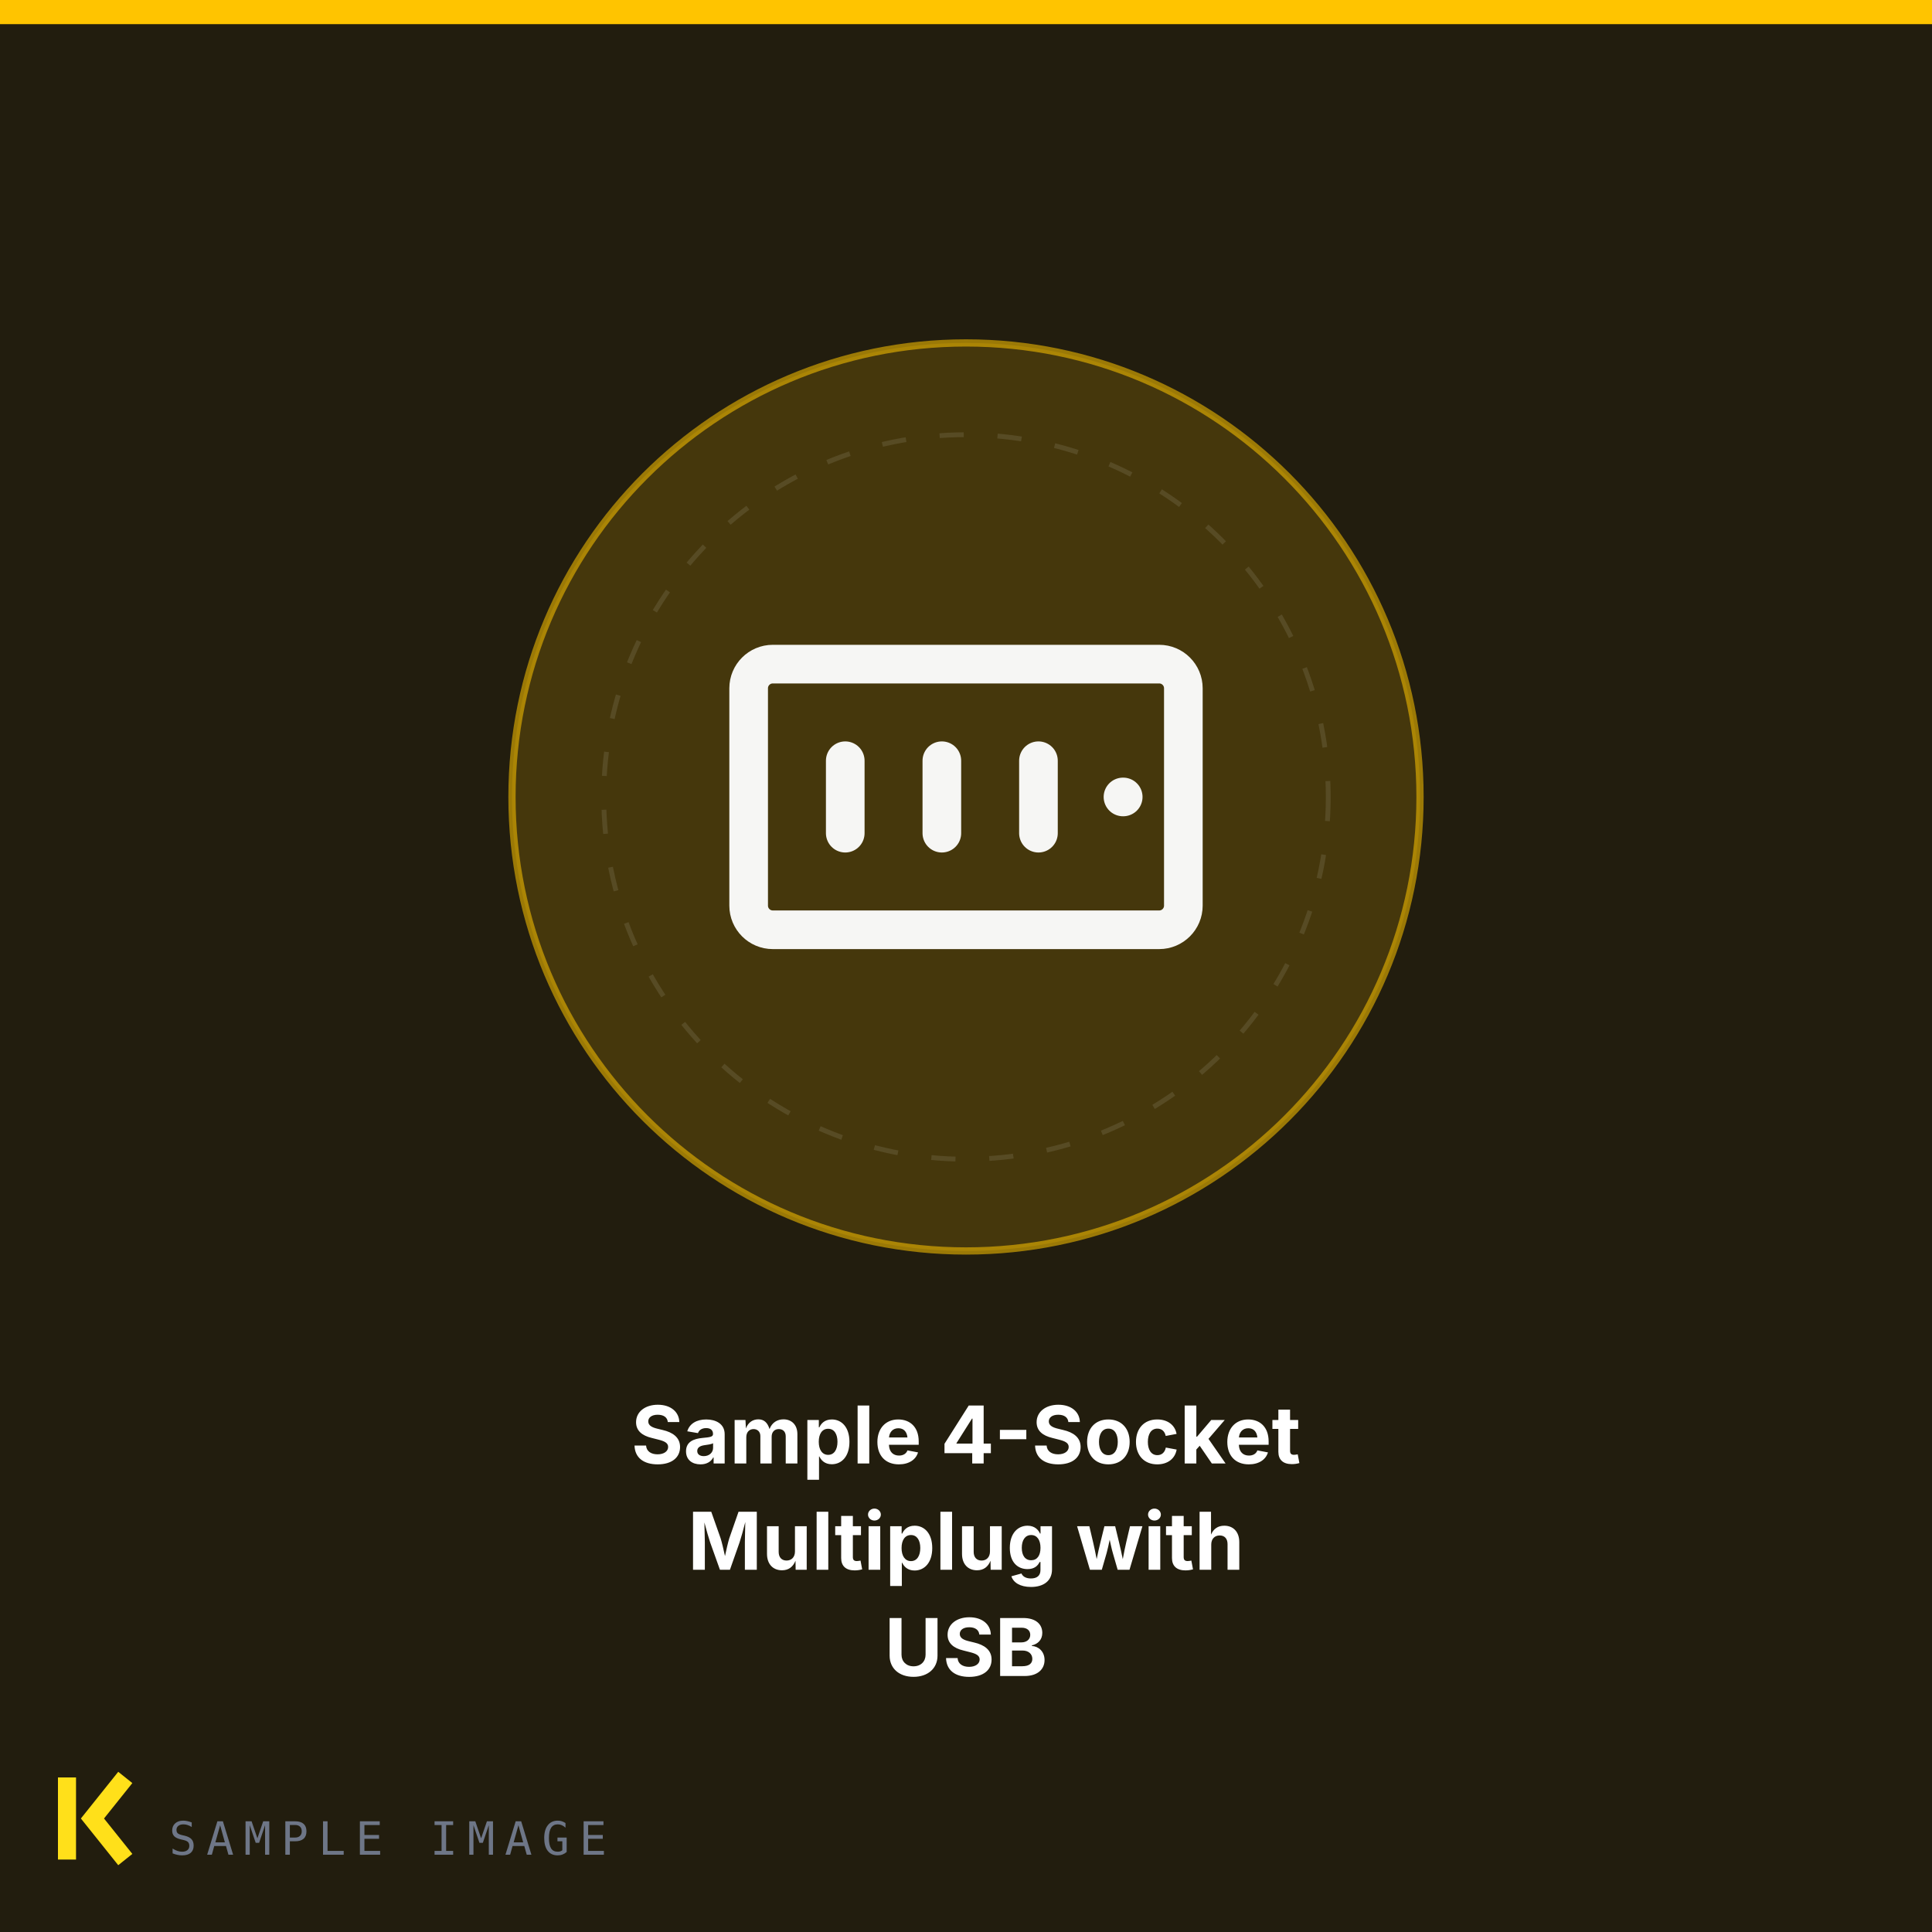
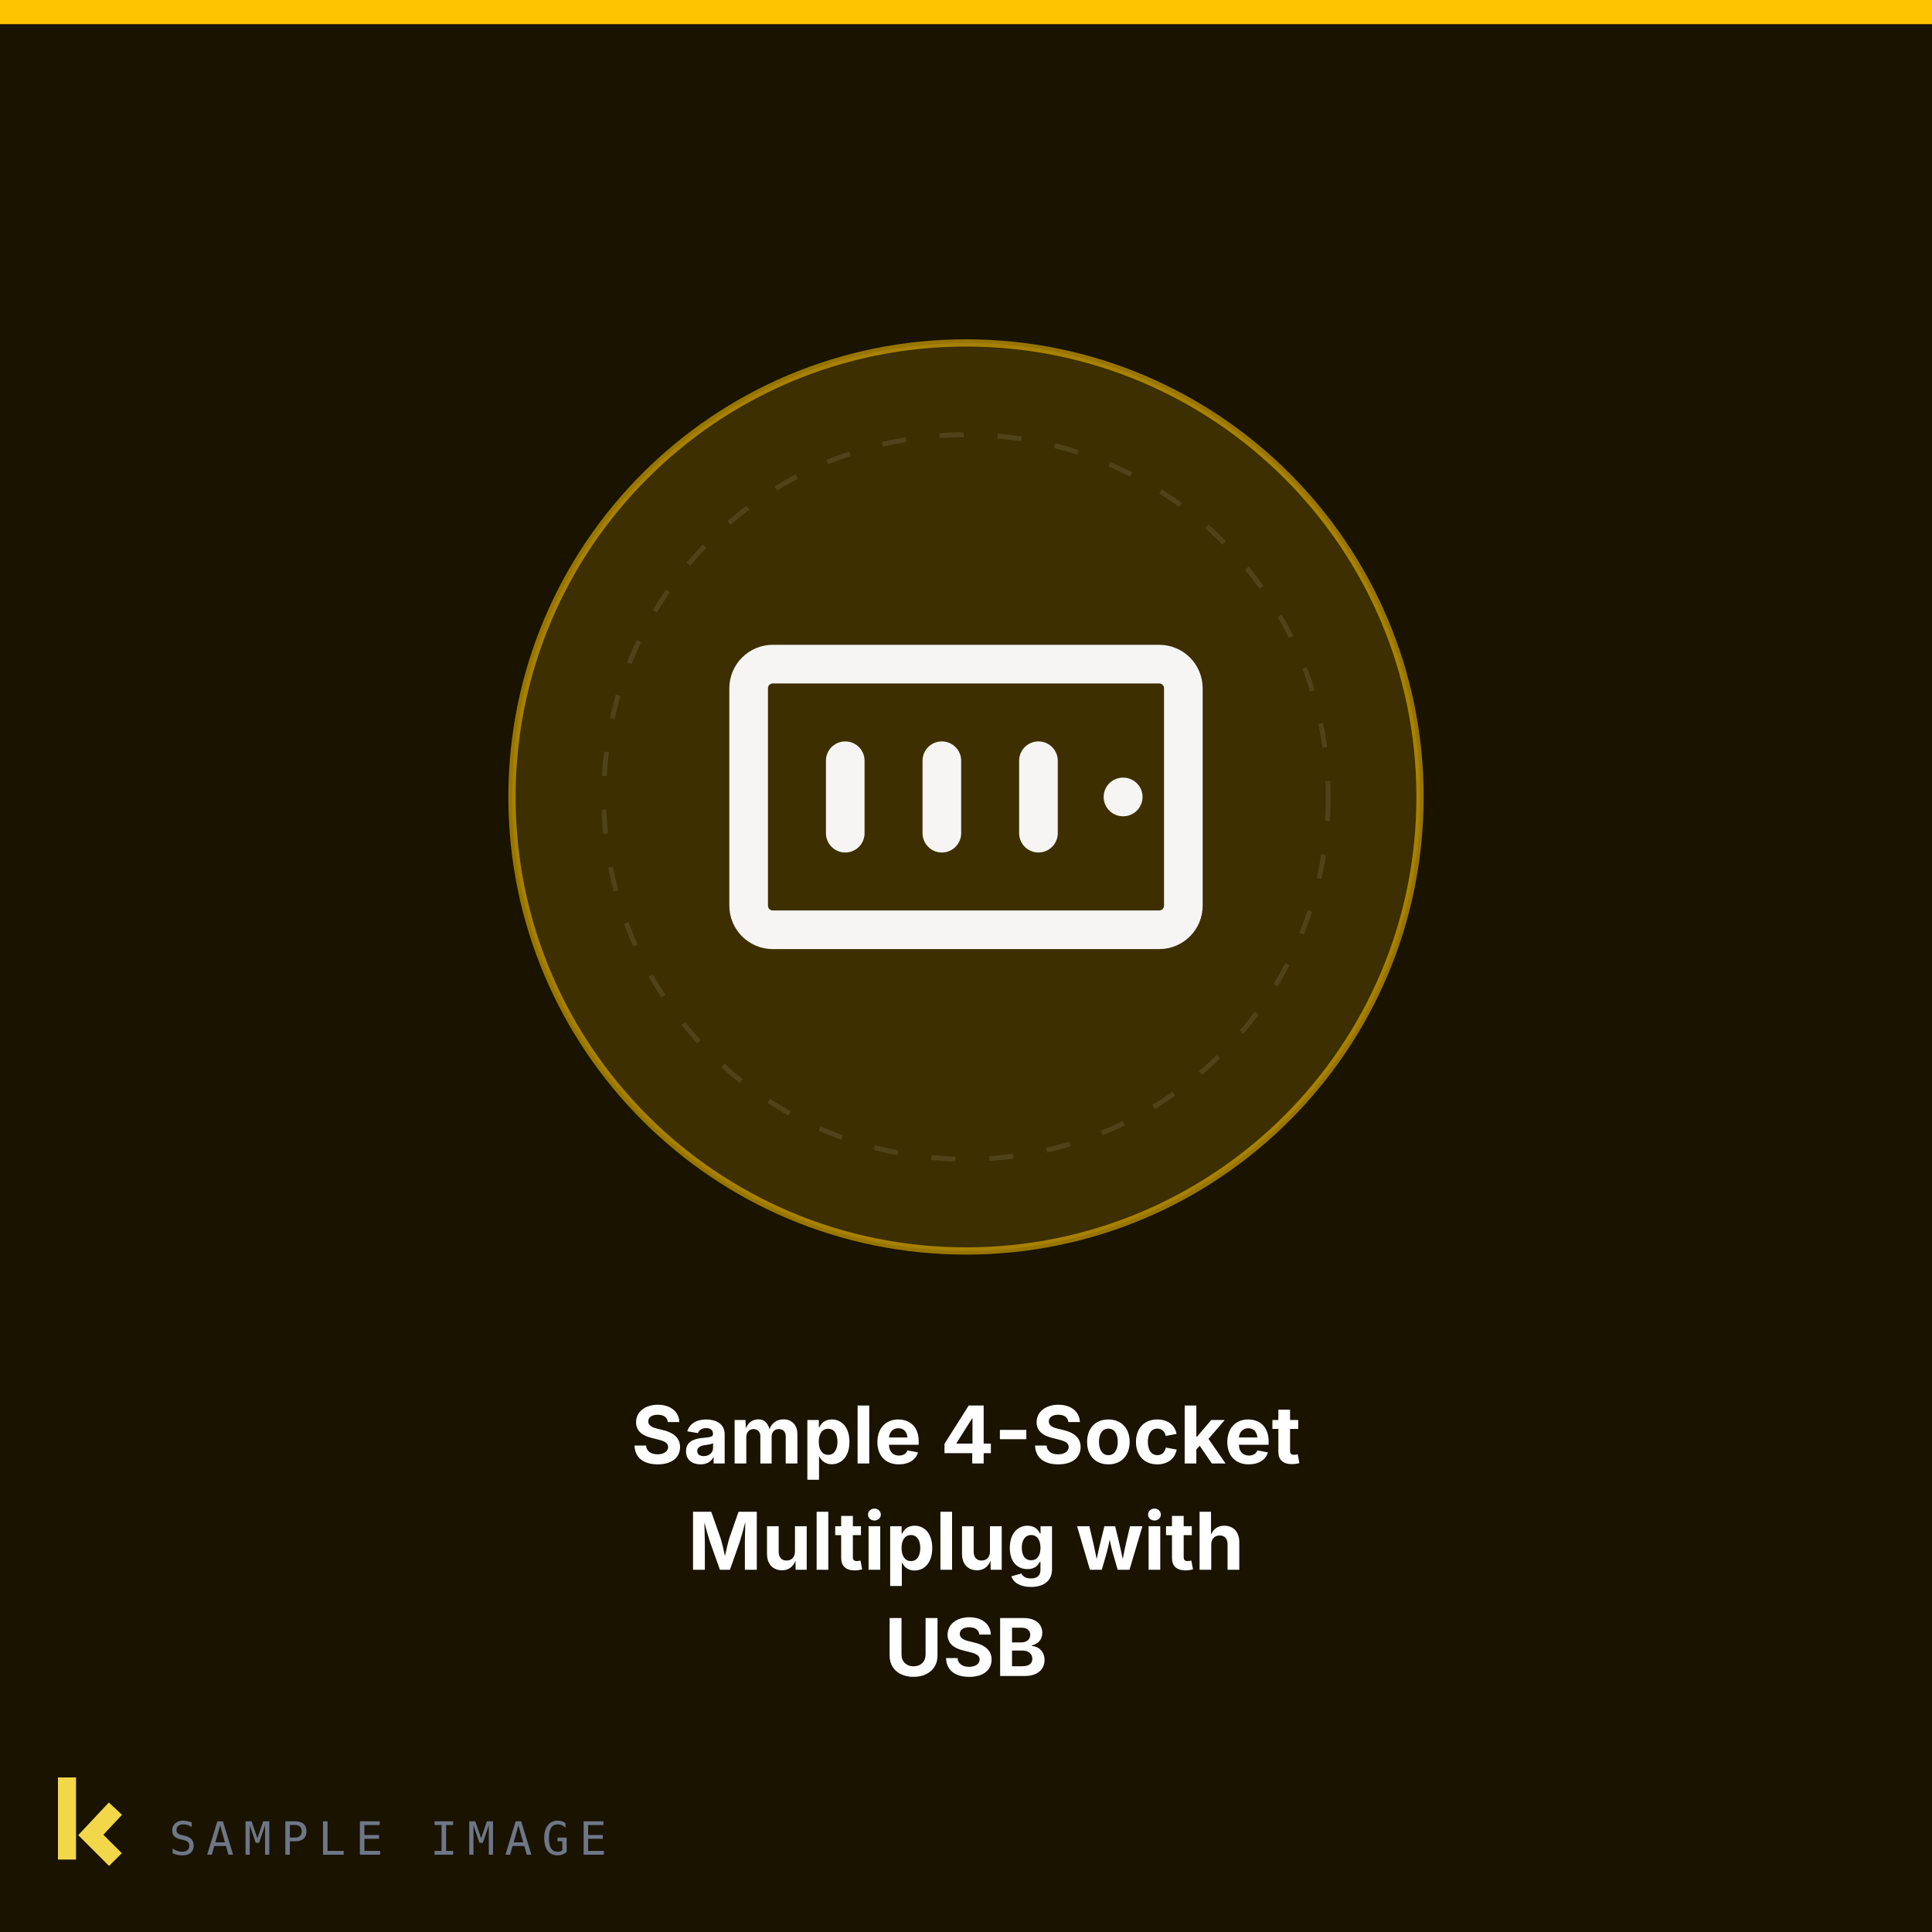
<svg xmlns="http://www.w3.org/2000/svg" viewBox="0 0 800 800" width="800" height="800" role="img" aria-label="Sample 4-Socket Multiplug with USB — sample product image">
-   <rect width="800" height="800" fill="#0A0B0F" />
+   <rect width="800" height="800" fill="#000000" />
  <rect width="800" height="800" fill="#FFC400" fill-opacity=".10" />
  <rect y="0" width="800" height="10" fill="#FFC400" />
  <circle cx="400" cy="330" r="188" fill="#FFC400" fill-opacity=".16" />
  <circle cx="400" cy="330" r="188" fill="none" stroke="#FFC400" stroke-opacity=".55" stroke-width="3" />
  <circle cx="400" cy="330" r="150" fill="none" stroke="#fff" stroke-opacity=".10" stroke-width="2" stroke-dasharray="10 14" />
  <g transform="translate(280 210) scale(10)" color="#ffffff" stroke-width="1.35" opacity=".95">
    <path d="M4 6.5h16a1 1 0 0 1 1 1v9a1 1 0 0 1-1 1H4a1 1 0 0 1-1-1v-9a1 1 0 0 1 1-1Z" fill="none" stroke="currentColor" stroke-width="1.6" stroke-linecap="round" stroke-linejoin="round" />
    <path d="M7 10.5v3M11 10.5v3M15 10.5v3M18.5 12h.01" fill="none" stroke="currentColor" stroke-width="1.6" stroke-linecap="round" stroke-linejoin="round" />
  </g>
-   <g transform="translate(24 736) scale(0.34)" fill="#FFE01A" color="#FFE01A">
+   <g transform="translate(24 736) scale(0.34)" fill="#F3D74B" color="#F3D74B">
    <rect x="0" y="0" width="22" height="100" />
-     <path d="M 82 0 L 42 50 L 82 100" fill="none" stroke="currentColor" stroke-width="22" stroke-linecap="butt" stroke-linejoin="miter" />
+     <path d="M 70 38 L 40 70 L 70 100" fill="none" stroke="currentColor" stroke-width="22" stroke-linecap="butt" stroke-linejoin="miter" />
  </g>
  <text x="70" y="768" font-family="ui-monospace, SFMono-Regular, Menlo, monospace" font-size="19" letter-spacing="4" fill="#6E7687">SAMPLE IMAGE</text>
  <g font-family="Space Grotesk, Inter, Segoe UI, Roboto, Helvetica, Arial, sans-serif">
    <text x="400" y="606" text-anchor="middle" font-size="33" font-weight="700" fill="#fff">Sample 4-Socket</text>
    <text x="400" y="650" text-anchor="middle" font-size="33" font-weight="700" fill="#fff">Multiplug with</text>
    <text x="400" y="694" text-anchor="middle" font-size="33" font-weight="700" fill="#fff">USB</text>
  </g>
</svg>
